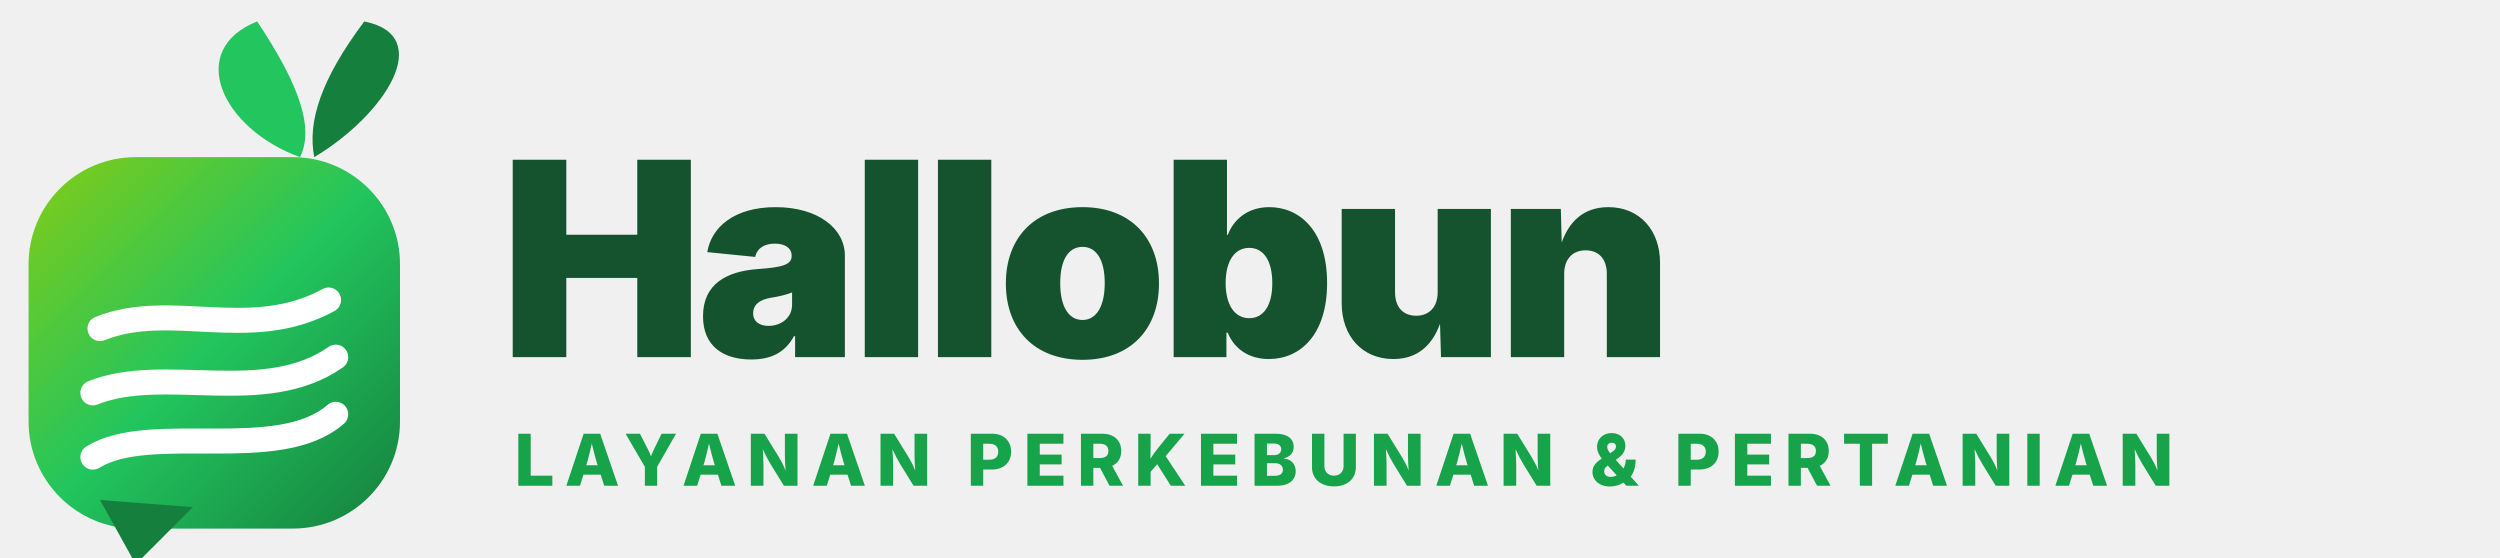
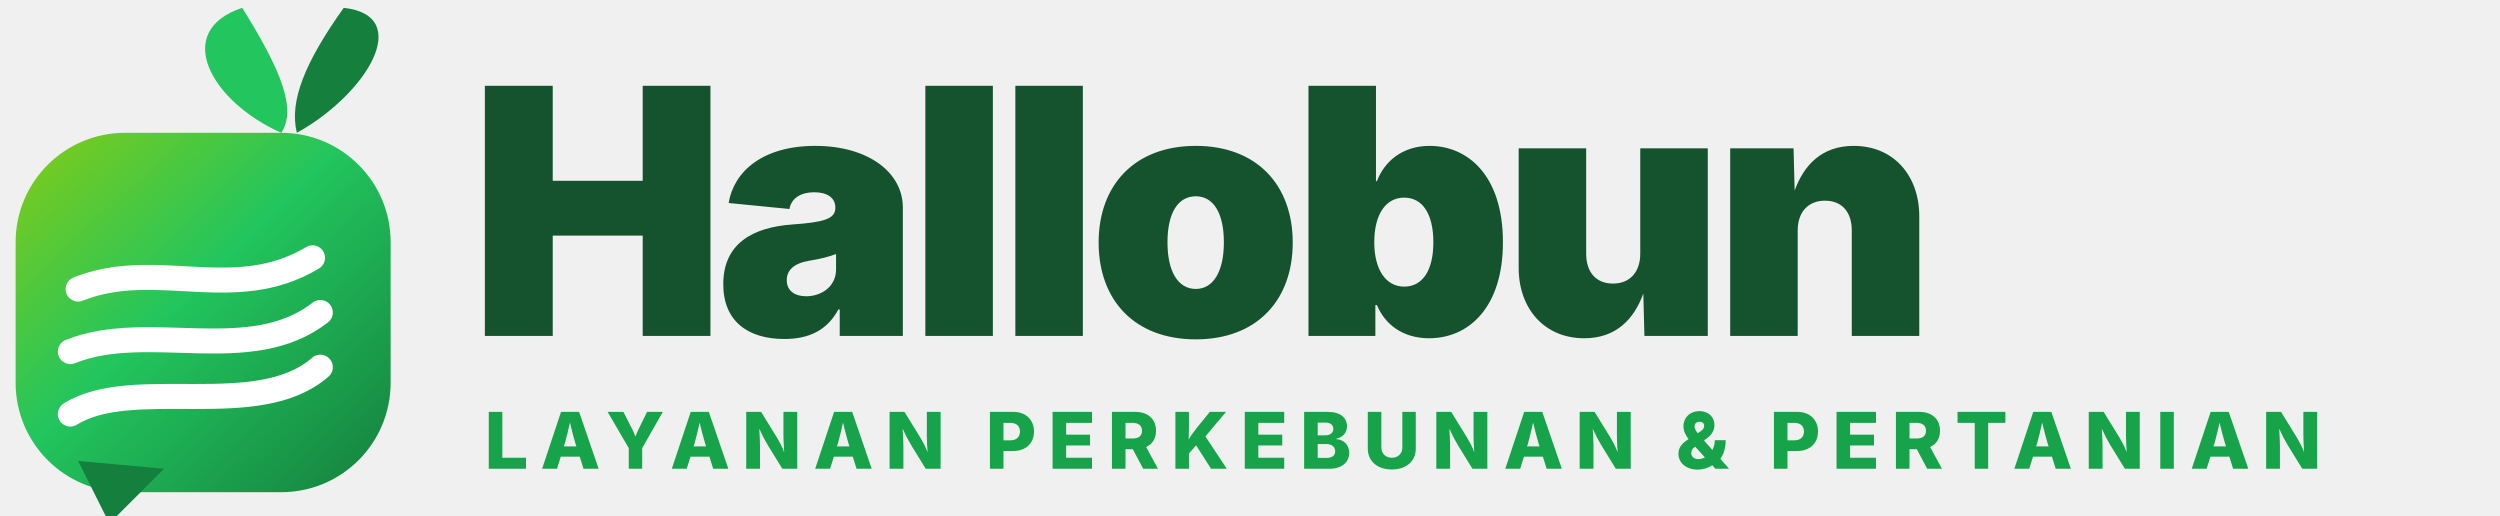
- <svg xmlns="http://www.w3.org/2000/svg" viewBox="0 0 350 78" width="350" height="78">
+ <svg xmlns="http://www.w3.org/2000/svg" viewBox="0 0 320 66" width="320" height="66">
  <defs>
    <linearGradient id="bubbleGrad" x1="0%" y1="0%" x2="100%" y2="100%">
      <stop offset="0%" stop-color="#84CC16" />
-       <stop offset="50%" stop-color="#22C55E" />
+       <stop offset="45%" stop-color="#22C55E" />
      <stop offset="100%" stop-color="#15803D" />
    </linearGradient>
  </defs>
-   <g transform="translate(15, 3)">
-     <path d="M 27 19 C 16 15 11 4 21 0 C 27 9 29 15 27 19 Z" fill="#22C55E" />
-     <path d="M 29 19 C 39 13 46 2 36 0 C 30 8 28 14 29 19 Z" fill="#15803D" />
+   <g transform="translate(13, 1)">
+     <path d="M 23 16 C 14 12 9 3 18 0 C 23 8 25 13 23 16 Z" fill="#22C55E" />
+     <path d="M 25 16 C 34 11 40 1 31 0 C 26 7 24 12 25 16 Z" fill="#15803D" />
  </g>
-   <g transform="translate(4, 22)">
-     <rect x="0" y="0" width="52" height="52" rx="15" fill="url(#bubbleGrad)" />
-     <path d="M 10 48 L 15 57 L 23 49 Z" fill="#15803D" />
-     <path d="M 10 24 C 20 20 31 26 42 20" stroke="#FFFFFF" stroke-width="3.5" stroke-linecap="round" fill="none" />
-     <path d="M 9 33 C 19 29 33 35 43 28" stroke="#FFFFFF" stroke-width="3.5" stroke-linecap="round" fill="none" />
-     <path d="M 9 42 C 17 37 35 43 43 36" stroke="#FFFFFF" stroke-width="3.5" stroke-linecap="round" fill="none" />
+   <g transform="translate(2, 17)">
+     <rect x="0" y="0" width="48" height="46" rx="14" fill="url(#bubbleGrad)" />
+     <path d="M 8 42 L 12 50 L 19 43 Z" fill="#15803D" />
+     <path d="M 8 20 C 18 16 28 22 38 16" stroke="#FFFFFF" stroke-width="3.2" stroke-linecap="round" fill="none" />
+     <path d="M 7 28 C 17 24 30 30 39 23" stroke="#FFFFFF" stroke-width="3.2" stroke-linecap="round" fill="none" />
+     <path d="M 7 36 C 15 31 31 37 39 30" stroke="#FFFFFF" stroke-width="3.2" stroke-linecap="round" fill="none" />
  </g>
-   <text x="70" y="50" font-family="'Inter', -apple-system, BlinkMacSystemFont, 'Segoe UI', Roboto, sans-serif" font-weight="900" font-size="38" fill="#14532D" letter-spacing="-1">Hallobun</text>
-   <text x="72" y="68" font-family="'Inter', -apple-system, BlinkMacSystemFont, 'Segoe UI', Roboto, sans-serif" font-weight="800" font-size="10" fill="#16A34A" letter-spacing="1.4">LAYANAN PERKEBUNAN &amp; PERTANIAN</text>
+   <text x="60" y="43" font-family="'Inter', -apple-system, BlinkMacSystemFont, 'Segoe UI', Roboto, sans-serif" font-weight="900" font-size="44" fill="#14532D" letter-spacing="-1.5">Hallobun</text>
+   <text x="62" y="60" font-family="'Inter', -apple-system, BlinkMacSystemFont, 'Segoe UI', Roboto, sans-serif" font-weight="800" font-size="10" fill="#16A34A" letter-spacing="1.5">LAYANAN PERKEBUNAN &amp; PERTANIAN</text>
</svg>
